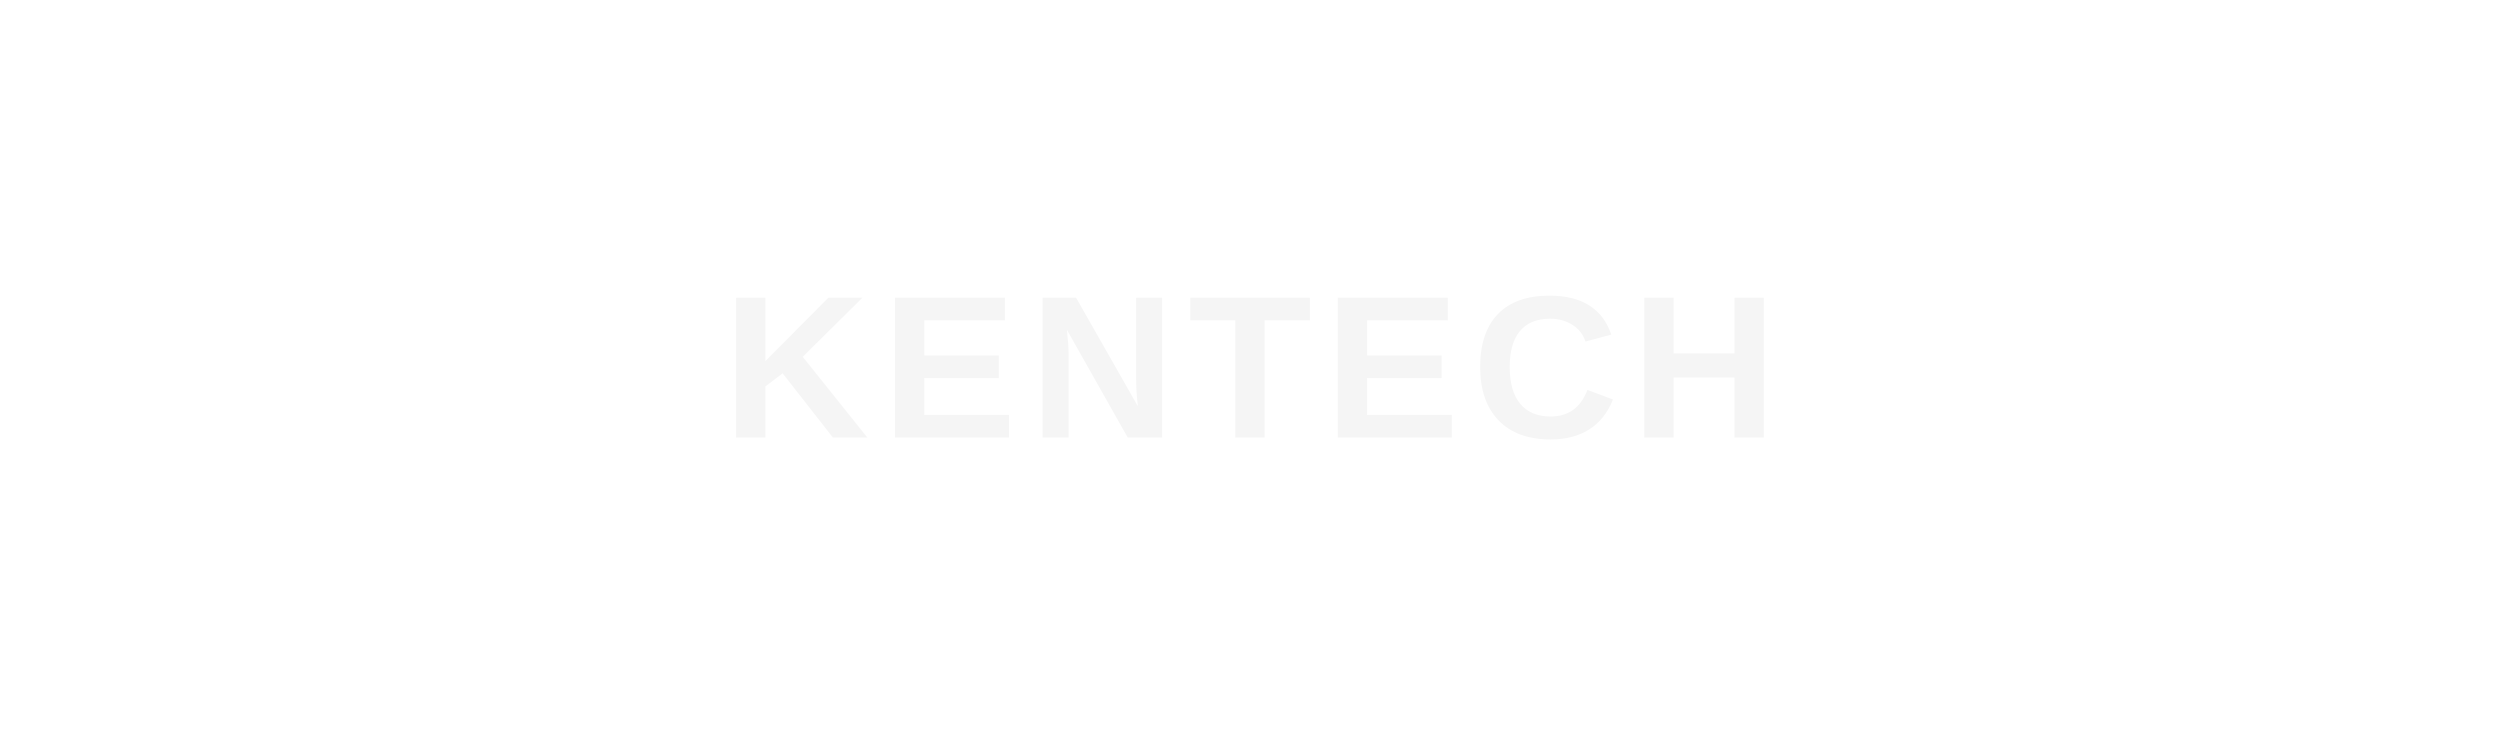
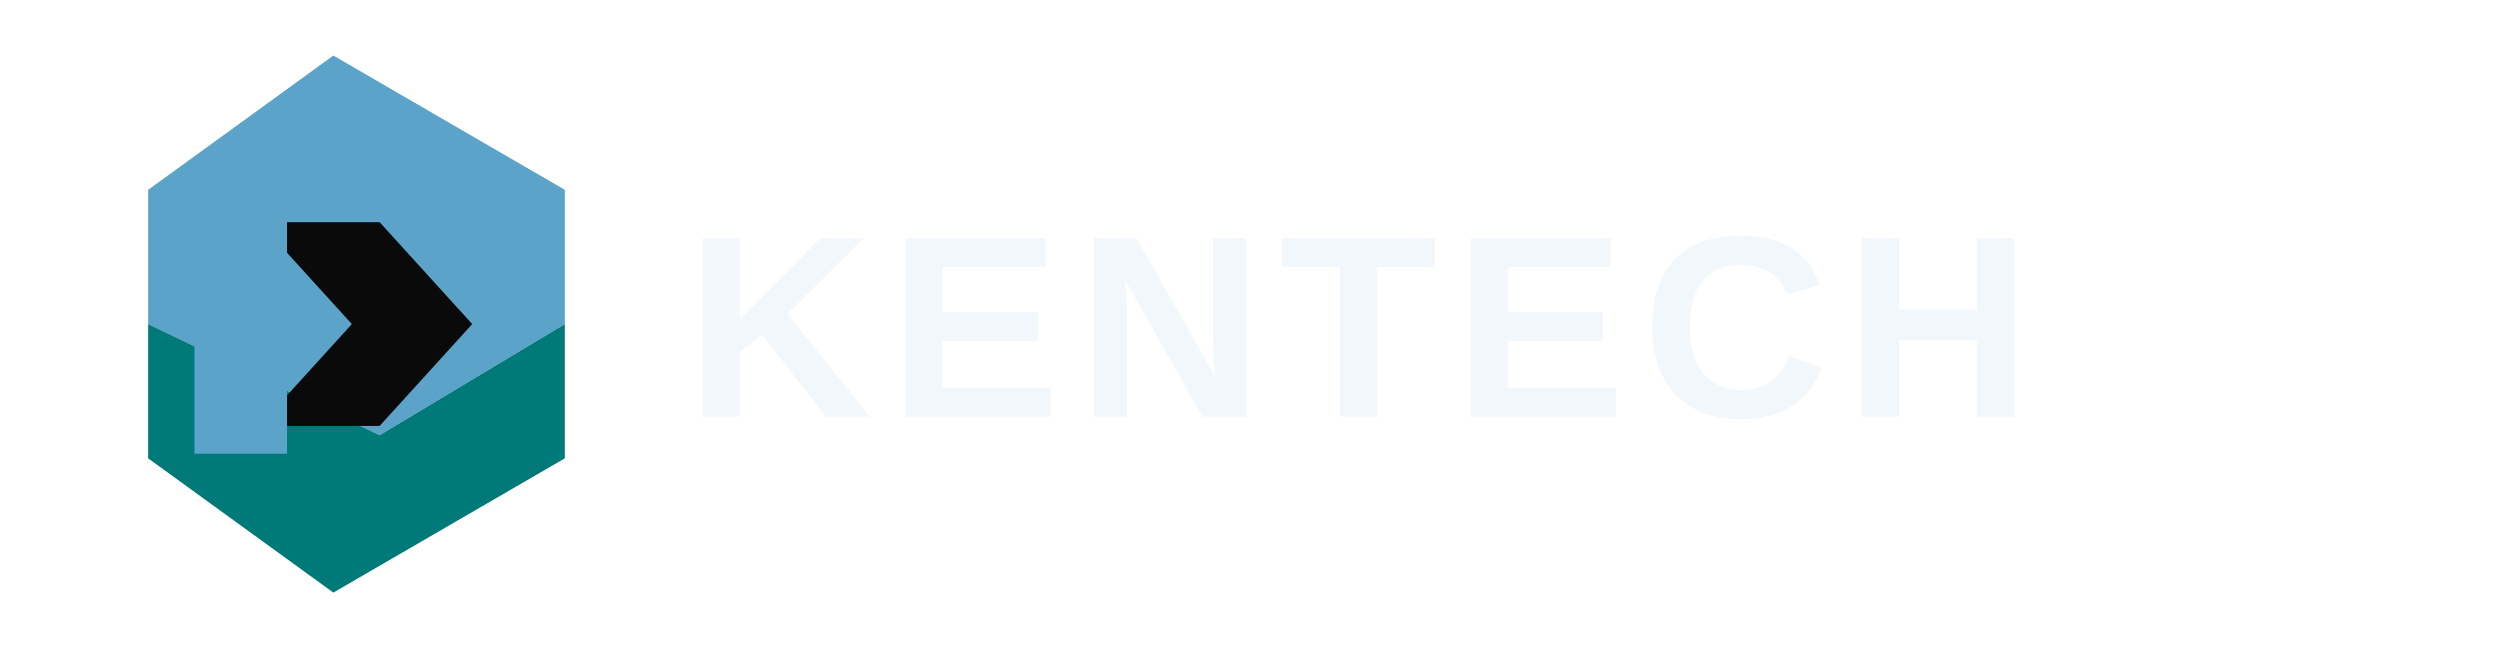
- <svg xmlns="http://www.w3.org/2000/svg" viewBox="0 0 320 96" role="img" aria-label="KENTECH">
-   <text x="160" y="56" text-anchor="middle" font-family="system-ui,Segoe UI,Arial,sans-serif" font-size="26" font-weight="700" fill="#f5f5f5" letter-spacing="0.06em">KENTECH</text>
+ <svg xmlns="http://www.w3.org/2000/svg" viewBox="0 0 540 140" role="img" aria-label="KENTECH">
+   <g transform="translate(12,12)">
+     <polygon fill="#5BA3C9" points="60,0 110,29 110,58 70,82 20,58 20,29" />
+     <polygon fill="#007A78" points="70,82 110,58 110,87 60,116 20,87 20,58" />
+     <polygon fill="#0a0a0a" points="44,36 70,36 90,58 70,80 44,80 64,58" />
+     <rect fill="#5BA3C9" x="30" y="30" width="20" height="56" />
+   </g>
+   <text x="148" y="90" font-family="Arial, Helvetica, sans-serif" font-size="56" font-weight="800" letter-spacing="0.06em" fill="#F2F7FB">KENTECH</text>
</svg>
